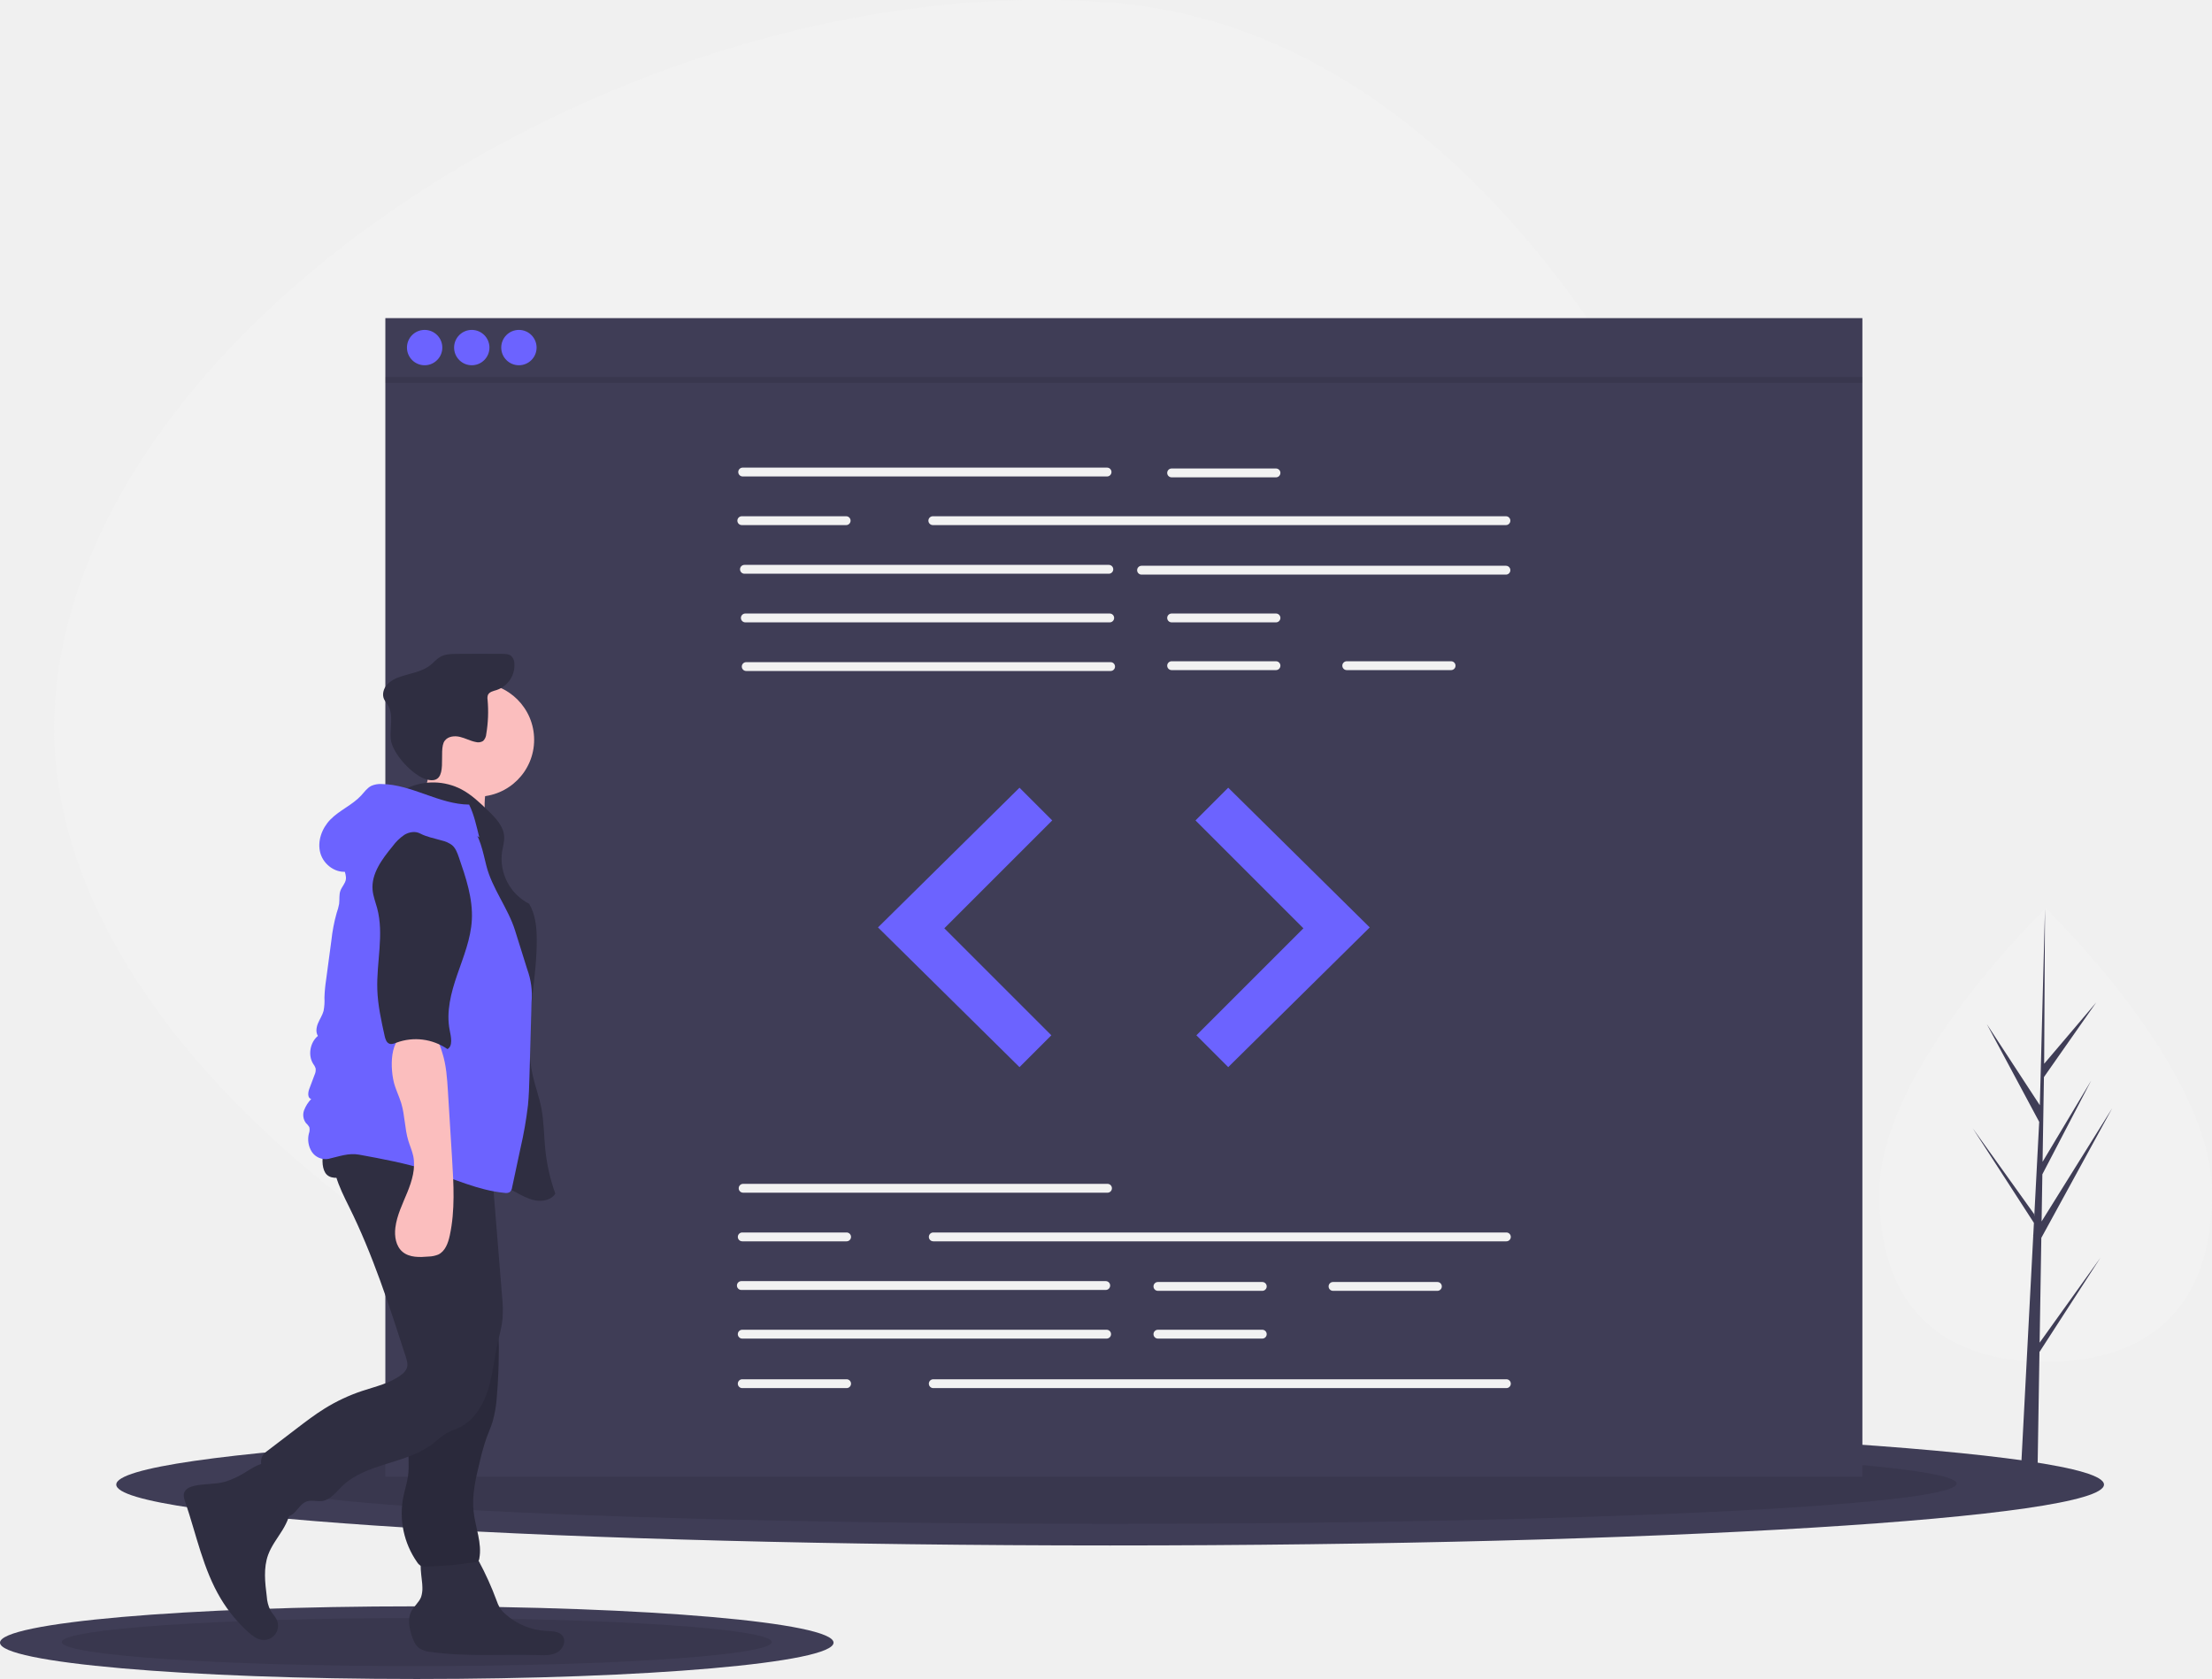
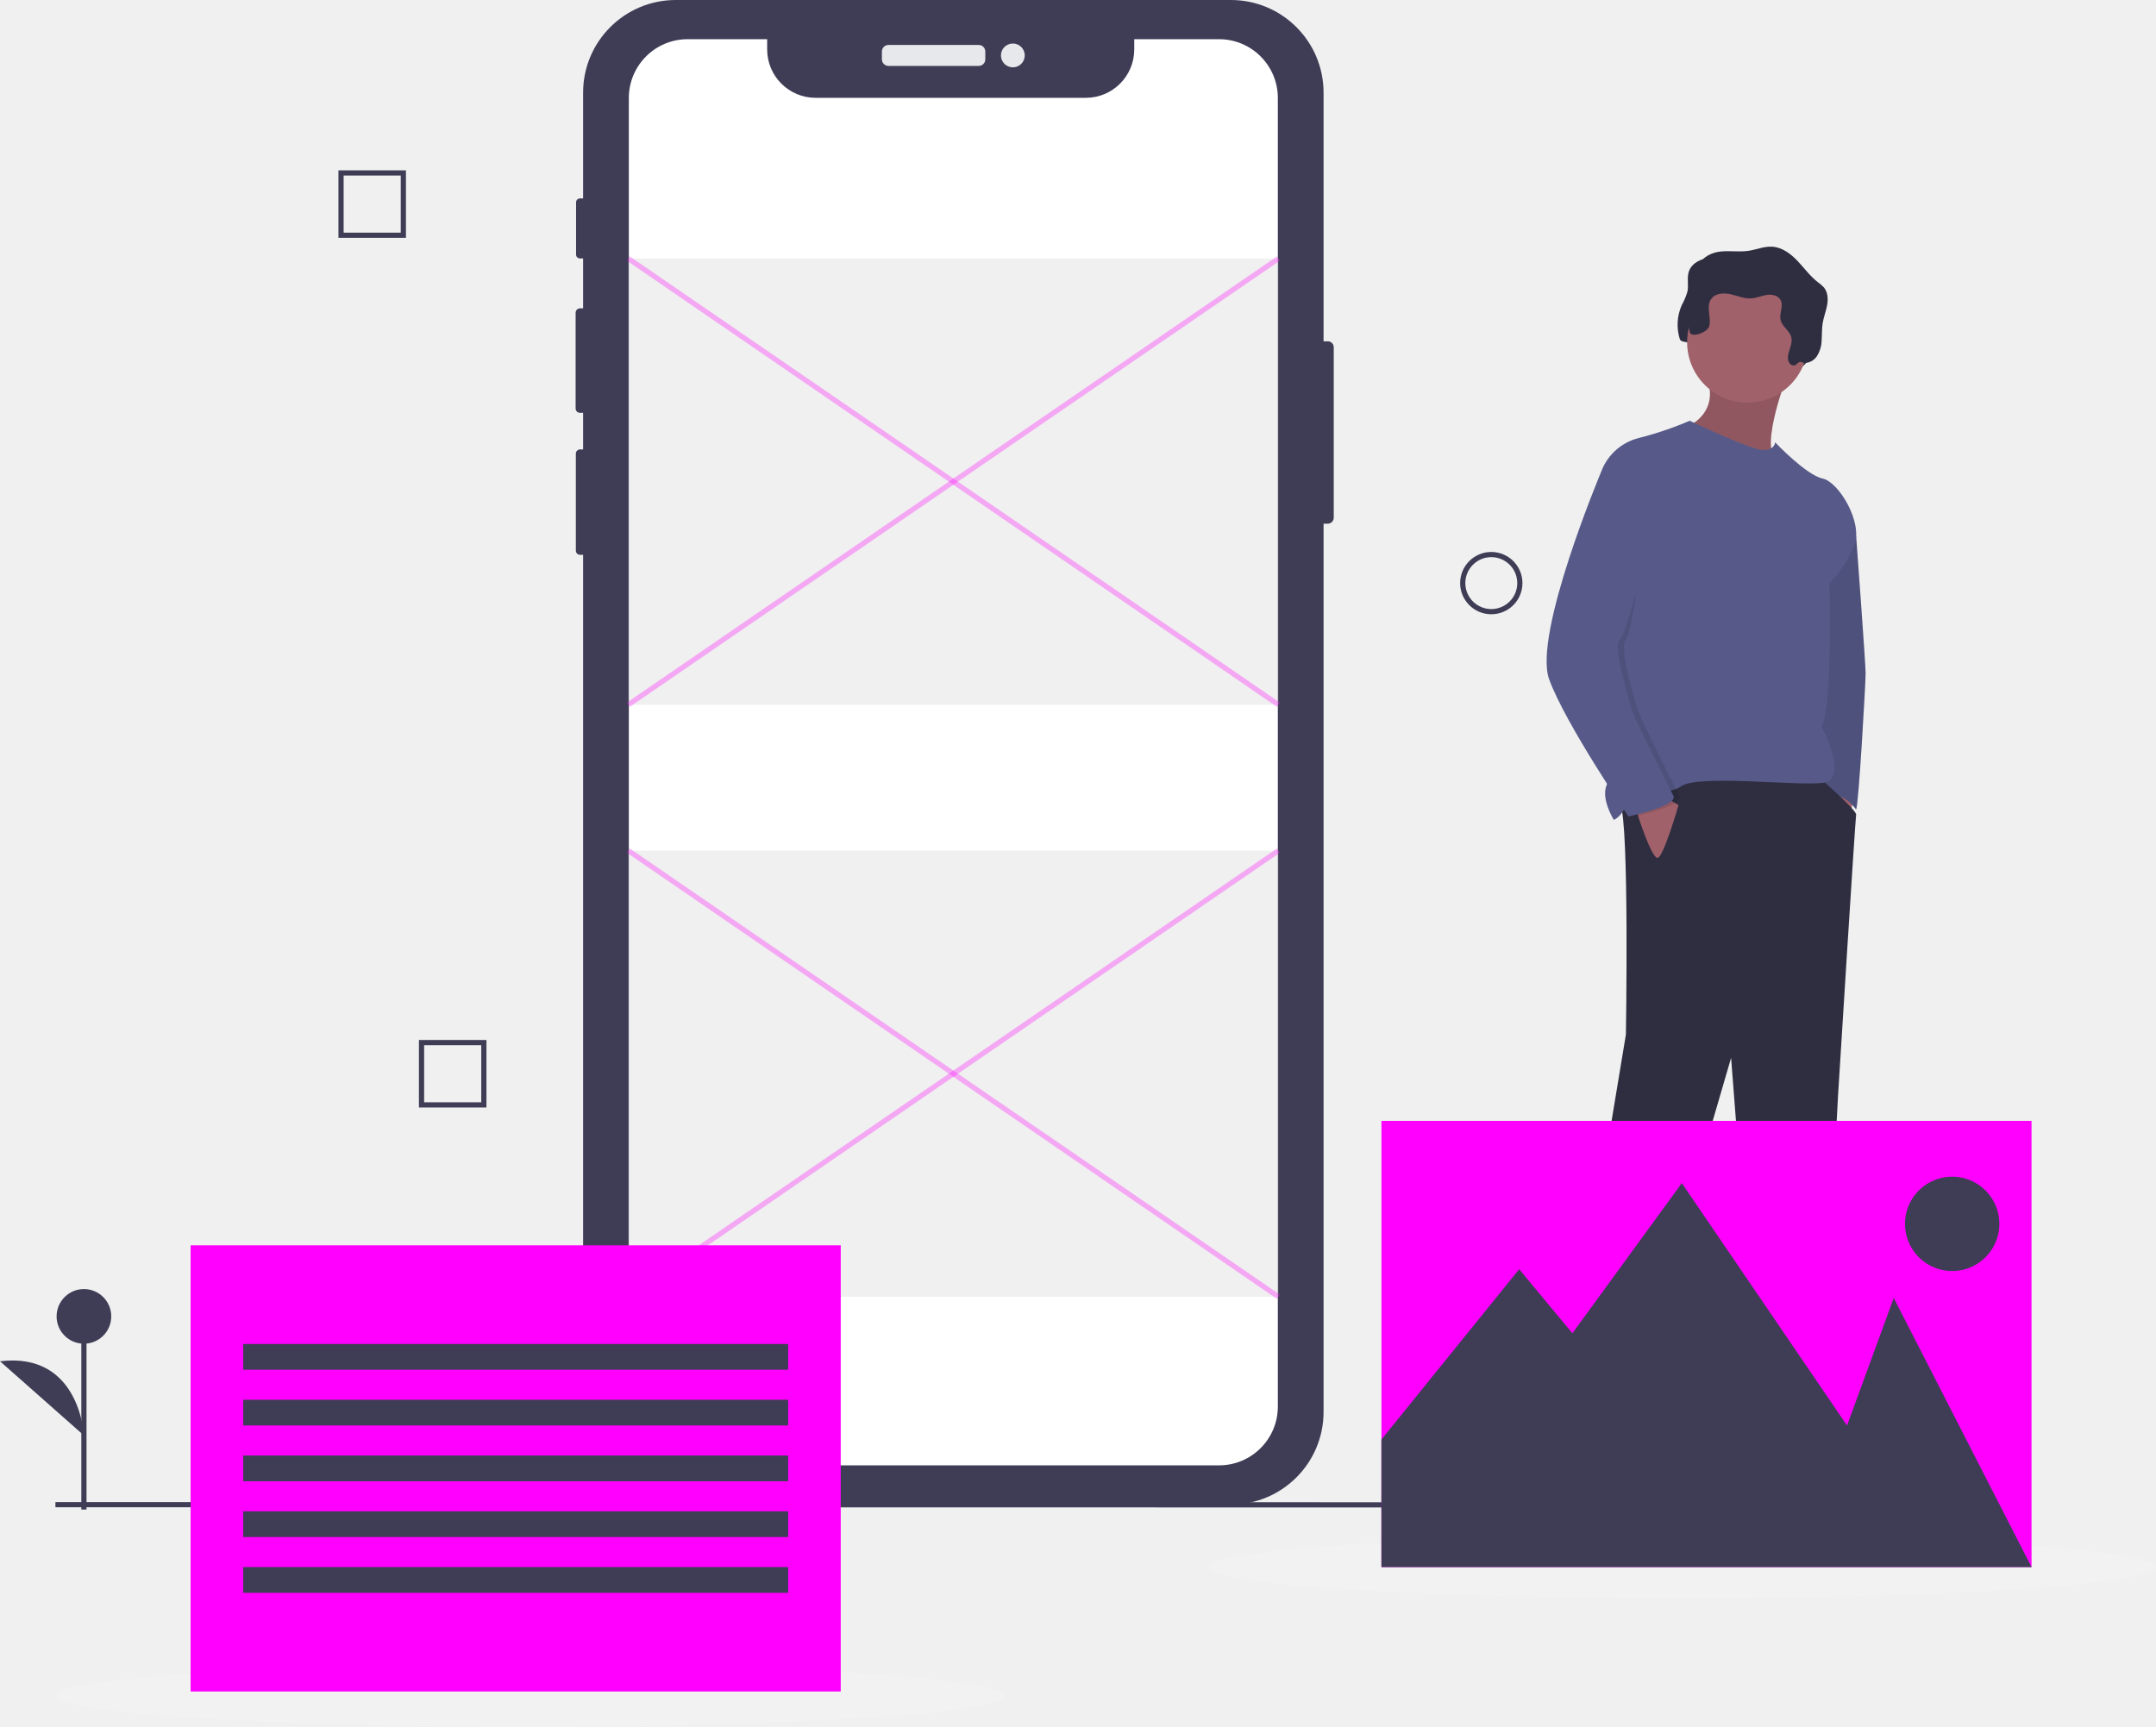
- <svg xmlns="http://www.w3.org/2000/svg" id="a594ac37-6d44-4297-8862-1cbd9c01c0b7" data-name="Layer 1" width="1126.194" height="855" viewBox="0 0 1126.194 855">
-   <path d="M581.768,778.438C339.369,759.991,50.297,572.172,65.014,378.781S359.7,5.358,602.099,23.805,984.031,403.667,969.314,597.058,824.166,796.885,581.768,778.438Z" transform="translate(-36.90323 -22.5)" fill="#f2f2f2" />
-   <ellipse cx="565.194" cy="756" rx="506" ry="31" fill="#3f3d56" />
-   <ellipse cx="565.194" cy="755.5" rx="431" ry="20.5" opacity="0.1" />
-   <ellipse cx="212.194" cy="836.5" rx="212.194" ry="18.5" fill="#3f3d56" />
-   <ellipse cx="212.194" cy="836.202" rx="180.742" ry="12.234" opacity="0.1" />
-   <rect x="196.194" y="162" width="752" height="590" fill="#3f3d56" />
-   <path d="M600.541,265.129H415.024a2.251,2.251,0,1,1,0-4.503H600.541a2.251,2.251,0,0,1,0,4.503Z" transform="translate(-36.90323 -22.5)" fill="#f2f2f2" />
-   <path d="M803.62,289.895H511.835a2.251,2.251,0,0,1,0-4.503H803.62a2.251,2.251,0,1,1,0,4.503Z" transform="translate(-36.90323 -22.5)" fill="#f2f2f2" />
-   <path d="M601.442,314.661H415.924a2.251,2.251,0,1,1,0-4.503H601.442a2.251,2.251,0,1,1,0,4.503Z" transform="translate(-36.90323 -22.5)" fill="#f2f2f2" />
-   <path d="M803.62,315.111H618.102a2.251,2.251,0,0,1,0-4.503H803.62a2.251,2.251,0,1,1,0,4.503Z" transform="translate(-36.90323 -22.5)" fill="#f2f2f2" />
-   <path d="M601.892,339.426H416.374a2.251,2.251,0,0,1,0-4.503H601.892a2.251,2.251,0,1,1,0,4.503Z" transform="translate(-36.90323 -22.5)" fill="#f2f2f2" />
-   <path d="M602.342,364.192H416.825a2.251,2.251,0,0,1,0-4.503H602.342a2.251,2.251,0,1,1,0,4.503Z" transform="translate(-36.90323 -22.5)" fill="#f2f2f2" />
-   <path d="M686.546,265.579H633.412a2.251,2.251,0,0,1,0-4.503h53.134a2.251,2.251,0,1,1,0,4.503Z" transform="translate(-36.90323 -22.5)" fill="#f2f2f2" />
-   <path d="M686.546,339.426H633.412a2.251,2.251,0,0,1,0-4.503h53.134a2.251,2.251,0,1,1,0,4.503Z" transform="translate(-36.90323 -22.5)" fill="#f2f2f2" />
-   <path d="M686.546,363.742H633.412a2.251,2.251,0,1,1,0-4.503h53.134a2.251,2.251,0,1,1,0,4.503Z" transform="translate(-36.90323 -22.5)" fill="#f2f2f2" />
-   <path d="M775.702,363.742H722.569a2.251,2.251,0,0,1,0-4.503h53.134a2.251,2.251,0,1,1,0,4.503Z" transform="translate(-36.90323 -22.5)" fill="#f2f2f2" />
-   <path d="M467.707,289.895H414.573a2.251,2.251,0,0,1,0-4.503h53.134a2.251,2.251,0,0,1,0,4.503Z" transform="translate(-36.90323 -22.5)" fill="#f2f2f2" />
-   <path d="M600.766,629.861H415.249a2.251,2.251,0,0,1,0-4.503H600.766a2.251,2.251,0,0,1,0,4.503Z" transform="translate(-36.90323 -22.5)" fill="#f2f2f2" />
-   <path d="M599.866,679.392H414.348a2.251,2.251,0,1,1,0-4.503H599.866a2.251,2.251,0,0,1,0,4.503Z" transform="translate(-36.90323 -22.5)" fill="#f2f2f2" />
-   <path d="M600.316,704.158H414.798a2.251,2.251,0,1,1,0-4.503H600.316a2.251,2.251,0,1,1,0,4.503Z" transform="translate(-36.90323 -22.5)" fill="#f2f2f2" />
-   <path d="M679.566,679.842H626.433a2.251,2.251,0,0,1,0-4.503h53.134a2.251,2.251,0,0,1,0,4.503Z" transform="translate(-36.90323 -22.5)" fill="#f2f2f2" />
-   <path d="M679.566,704.158H626.433a2.251,2.251,0,0,1,0-4.503h53.134a2.251,2.251,0,1,1,0,4.503Z" transform="translate(-36.90323 -22.5)" fill="#f2f2f2" />
-   <path d="M768.723,679.842H715.589a2.251,2.251,0,1,1,0-4.503h53.134a2.251,2.251,0,0,1,0,4.503Z" transform="translate(-36.90323 -22.5)" fill="#f2f2f2" />
-   <path d="M803.845,654.626H512.06a2.251,2.251,0,0,1,0-4.503H803.845a2.251,2.251,0,0,1,0,4.503Z" transform="translate(-36.90323 -22.5)" fill="#f2f2f2" />
-   <path d="M467.932,654.626H414.798a2.251,2.251,0,0,1,0-4.503H467.932a2.251,2.251,0,0,1,0,4.503Z" transform="translate(-36.90323 -22.5)" fill="#f2f2f2" />
-   <path d="M803.845,729.374H512.06a2.251,2.251,0,1,1,0-4.503H803.845a2.251,2.251,0,0,1,0,4.503Z" transform="translate(-36.90323 -22.5)" fill="#f2f2f2" />
-   <path d="M467.932,729.374H414.798a2.251,2.251,0,1,1,0-4.503H467.932a2.251,2.251,0,1,1,0,4.503Z" transform="translate(-36.90323 -22.5)" fill="#f2f2f2" />
-   <polygon points="519.06 401.13 447.014 472.275 519.06 543.42 535.27 527.21 480.786 472.725 535.72 417.79 519.06 401.13" fill="#6c63ff" />
-   <polygon points="625.327 401.13 697.373 472.275 625.327 543.42 609.117 527.21 663.602 472.725 608.667 417.79 625.327 401.13" fill="#6c63ff" />
-   <circle cx="216.194" cy="177" r="9" fill="#6c63ff" />
-   <circle cx="240.194" cy="177" r="9" fill="#6c63ff" />
-   <circle cx="264.194" cy="177" r="9" fill="#6c63ff" />
-   <rect x="196.194" y="192" width="752" height="3" opacity="0.1" />
-   <path d="M1163.097,629.954c0,63.771-37.911,86.038-84.676,86.038s-84.676-22.266-84.676-86.038,84.676-144.898,84.676-144.898S1163.097,566.182,1163.097,629.954Z" transform="translate(-36.90323 -22.5)" fill="#f2f2f2" />
-   <polygon points="1038.433 683.736 1039.3 630.365 1075.391 564.338 1039.436 621.993 1039.826 597.995 1064.699 550.226 1039.929 591.645 1039.929 591.645 1040.63 548.484 1067.265 510.453 1040.74 541.697 1041.178 462.556 1038.425 567.325 1038.651 563.003 1011.571 521.552 1038.217 571.3 1035.694 619.503 1035.619 618.223 1004.4 574.602 1035.524 622.743 1035.209 628.771 1035.152 628.862 1035.178 629.357 1028.776 751.653 1037.329 751.653 1038.355 688.485 1069.404 640.461 1038.433 683.736" fill="#3f3d56" />
-   <path d="M159.525,773.591a43.126,43.126,0,0,1-8.178,3.503c-5.079,1.387-10.507.878-15.637,2.063-2.1.485-4.386,1.499-5.054,3.549-.49,1.503.043,3.127.553,4.623,5.669,16.62,9.085,34.266,18.125,49.321a74.641,74.641,0,0,0,13.993,16.988c2.055,1.852,4.384,3.664,7.135,3.955a7.248,7.248,0,0,0,7.371-10.182c-.811-1.801-2.317-3.196-3.289-4.916a18.757,18.757,0,0,1-1.819-6.991c-.893-7.108-1.754-14.538.709-21.265,1.652-4.512,4.682-8.359,7.206-12.447s4.622-8.772,4.06-13.544c-.383-3.257-1.972-6.237-3.65-9.054-1.681-2.823-5.005-10.408-8.383-11.35C169.16,766.864,162.583,772.024,159.525,773.591Z" transform="translate(-36.90323 -22.5)" fill="#2f2e41" />
-   <path d="M251.96,831a14.019,14.019,0,0,1-.663,4.745c-1.058,2.793-3.681,4.706-5.036,7.367-1.885,3.701-1.031,8.174.218,12.135.783,2.483,1.81,5.067,3.912,6.603a12.893,12.893,0,0,0,5.954,1.907c18.036,2.496,36.358,1.064,54.559,1.587,3.317.095,6.829.211,9.725-1.41s4.686-5.697,2.717-8.368c-1.769-2.399-5.265-2.376-8.242-2.518a33.912,33.912,0,0,1-20.913-8.615,15.112,15.112,0,0,1-2.933-3.377,20.753,20.753,0,0,1-1.534-3.518,156.799,156.799,0,0,0-9.084-20.119c-.979-1.815-2.087-3.705-3.906-4.676a10.323,10.323,0,0,0-4.239-.926c-4.536-.294-16.283-1.838-19.791,1.69C249.461,816.768,252.032,826.86,251.96,831Z" transform="translate(-36.90323 -22.5)" fill="#2f2e41" />
-   <circle cx="242.971" cy="376.72" r="28.975" fill="#fbbebe" />
-   <path d="M253.709,423.146c-1.723,4.614-4.647,8.947-8.9,11.43l40.075,8.175a42.453,42.453,0,0,1-.562-17.869,10.3,10.3,0,0,0,.24-4.409c-.754-2.907-4.026-4.307-6.955-4.974-7.314-1.667-13.782-2.561-20.579-5.792C254.95,413.263,255.241,419.045,253.709,423.146Z" transform="translate(-36.90323 -22.5)" fill="#fbbebe" />
-   <path d="M244.474,423.727a31.338,31.338,0,0,1,27.313.714c5.138,2.707,9.392,6.794,13.572,10.826,3.853,3.717,7.962,7.972,8.236,13.319.132,2.59-.676,5.123-1.084,7.684a25.766,25.766,0,0,0,13.78,26.469c3.184,5.303,3.841,11.729,3.889,17.914.185,23.436-7.209,47.161-1.93,69.995,1.239,5.361,3.162,10.554,4.232,15.951,1.387,6.991,1.318,14.18,2.044,21.27a95.266,95.266,0,0,0,5.113,22.495c-1.744,2.774-5.374,3.837-8.642,3.613s-6.325-1.643-9.242-3.136c-14.123-7.227-27.059-16.757-41.687-22.9-9.678-4.064-19.987-6.595-29.376-11.288s-18.12-12.142-20.99-22.238c-1.241-4.365-1.318-8.965-1.385-13.503-.285-19.114-.55-38.436,3.61-57.094,3.669-16.454,10.741-32.194,12.284-48.981.502-5.464.513-11.314,3.566-15.873C232.091,432.52,241.409,430.851,244.474,423.727Z" transform="translate(-36.90323 -22.5)" fill="#2f2e41" />
-   <path d="M263.395,399.629c1.707-2.227,5-2.531,7.728-1.872s5.243,2.064,7.997,2.599a4.675,4.675,0,0,0,3.743-.526,5.444,5.444,0,0,0,1.615-3.57,68.163,68.163,0,0,0,.671-17.38,5.147,5.147,0,0,1,.159-2.437c.682-1.643,2.763-2.035,4.462-2.562a13.316,13.316,0,0,0,9.013-13.633,5.421,5.421,0,0,0-1.657-3.741c-1.175-.958-2.82-1.016-4.336-1.029q-11.683-.094-23.367.006c-2.883.025-5.91.096-8.409,1.533-1.848,1.063-3.222,2.773-4.88,4.112-4.326,3.491-10.178,4.201-15.441,5.991a15.308,15.308,0,0,0-6.768,4.036c-1.75,2-2.592,4.973-1.493,7.393a26.252,26.252,0,0,0,1.887,2.904c3.105,4.964,1.038,11.403,1.501,17.24.579,7.288,11.365,19.112,18.679,20.836C266.308,422.311,259.486,404.414,263.395,399.629Z" transform="translate(-36.90323 -22.5)" fill="#2f2e41" />
-   <path d="M247.037,719.183c.745,5.322,1.701,10.662,1.445,16.029-.357,7.494-3.059,14.714-3.559,22.199-.373,5.591.49,11.242-.287,16.791-.497,3.553-1.656,6.978-2.373,10.494a43.395,43.395,0,0,0,6.973,33.265,5.448,5.448,0,0,0,2.023,1.961,5.714,5.714,0,0,0,2.508.332,179.947,179.947,0,0,0,25.17-2.287,2.414,2.414,0,0,0,1.616-.713,2.266,2.266,0,0,0,.351-.954c1.544-7.936-1.977-15.893-2.872-23.928-.956-8.58,1.103-17.177,3.146-25.565a113.548,113.548,0,0,1,3.467-12.228c.988-2.697,2.181-5.321,3.037-8.063a61.46,61.46,0,0,0,2.202-13.203q.892-10.575.945-21.199a88.958,88.958,0,0,0-1.665-20.01c-1.878-8.338-5.724-16.081-9.536-23.73a15.029,15.029,0,0,0-5.618,2.67,125.38,125.38,0,0,1-15.35,8.481c-3.567,1.657-10.522,2.833-12.786,6.286-2.232,3.405-.792,10.351-.621,14.106Q245.694,709.584,247.037,719.183Z" transform="translate(-36.90323 -22.5)" fill="#2f2e41" />
-   <path d="M247.037,719.183c.745,5.322,1.701,10.662,1.445,16.029-.357,7.494-3.059,14.714-3.559,22.199-.373,5.591.49,11.242-.287,16.791-.497,3.553-1.656,6.978-2.373,10.494a43.395,43.395,0,0,0,6.973,33.265,5.448,5.448,0,0,0,2.023,1.961,5.714,5.714,0,0,0,2.508.332,179.947,179.947,0,0,0,25.17-2.287,2.414,2.414,0,0,0,1.616-.713,2.266,2.266,0,0,0,.351-.954c1.544-7.936-1.977-15.893-2.872-23.928-.956-8.58,1.103-17.177,3.146-25.565a113.548,113.548,0,0,1,3.467-12.228c.988-2.697,2.181-5.321,3.037-8.063a61.46,61.46,0,0,0,2.202-13.203q.892-10.575.945-21.199a88.958,88.958,0,0,0-1.665-20.01c-1.878-8.338-5.724-16.081-9.536-23.73a15.029,15.029,0,0,0-5.618,2.67,125.38,125.38,0,0,1-15.35,8.481c-3.567,1.657-10.522,2.833-12.786,6.286-2.232,3.405-.792,10.351-.621,14.106Q245.694,709.584,247.037,719.183Z" transform="translate(-36.90323 -22.5)" opacity="0.1" />
-   <path d="M207.864,605.518c-3.848,10.359,1.808,21.554,6.722,31.452,12.106,24.386,20.513,50.407,28.874,76.317.626,1.941,1.252,4.058.554,5.974a7.825,7.825,0,0,1-2.822,3.347c-5.765,4.379-13.107,5.939-19.975,8.23a90.184,90.184,0,0,0-18.943,8.88c-4.977,3.084-9.639,6.644-14.292,10.197l-14.812,11.312a9.903,9.903,0,0,0-2.476,2.397c-1.429,2.241-.843,5.167-.132,7.728a131.432,131.432,0,0,0,7.252,19.792,6.911,6.911,0,0,0,2.63,3.447c2.312,1.242,5.14-.405,6.905-2.347s3.292-4.359,5.781-5.193c2.486-.833,5.222.176,7.818-.189,4.199-.589,6.986-4.457,10.013-7.426,12.365-12.131,33.01-11.251,46.612-21.977a59.228,59.228,0,0,1,6.231-4.868c2.3-1.359,4.907-2.105,7.293-3.307,7.257-3.654,11.819-11.209,14.262-18.957s3.141-15.928,4.897-23.861c.908-4.101,2.103-8.158,2.507-12.338a66.094,66.094,0,0,0-.253-11.666L287.604,621.748c-.4-4.943-.8-9.892-1.576-14.791-14.577.521-29.143,1.108-43.728,1.28C230.695,608.374,218.876,609.186,207.864,605.518Z" transform="translate(-36.90323 -22.5)" fill="#2f2e41" />
-   <path d="M202.506,619.721c1.977,3.18,6.79,3.114,10.104,1.371s5.889-4.673,9.211-6.401c4.464-2.323,9.746-2.235,14.776-2.093,7.964.225,16.025.464,23.687,2.647,7.925,2.257,15.64,6.603,23.834,5.736,1.426-.151,2.985-.56,3.761-1.766a5.544,5.544,0,0,0,.62-2.836l.268-7.159a6.464,6.464,0,0,0-.57-3.625,6.082,6.082,0,0,0-2.716-2.079c-11.663-5.646-24.965-6.697-37.915-7.141q-9.875-.338-19.757-.278c-5.591.034-12.303-.775-17.739.719C202.774,598.82,198.805,613.769,202.506,619.721Z" transform="translate(-36.90323 -22.5)" fill="#2f2e41" />
-   <path d="M275.742,432.226c-15.282-.135-29.131-10.223-44.412-10.468a11.514,11.514,0,0,0-5.393.93c-2.129,1.073-3.529,3.147-5.147,4.898-4.518,4.893-11.061,7.505-15.703,12.281-4.352,4.478-6.773,11.15-5.055,17.153s8.204,10.608,14.279,9.165A36.801,36.801,0,0,1,228.65,446.706a72.887,72.887,0,0,1,11.205-5.882c6.868-3.112,14.548-6.283,21.718-3.95a30.638,30.638,0,0,1,7.409,4.04l11.954,8.03C279.543,443.45,278.29,437.288,275.742,432.226Z" transform="translate(-36.90323 -22.5)" fill="#6c63ff" />
-   <path d="M212.552,460.874c-2.029,2.532.894,6.2.447,9.413-.297,2.135-2.054,3.765-2.786,5.793-.758,2.1-.356,4.427-.643,6.641a28.489,28.489,0,0,1-1.275,4.73,84.975,84.975,0,0,0-2.686,14.026l-2.675,19.976a75.681,75.681,0,0,0-.846,9.078,27.107,27.107,0,0,1-.452,6.787c-.592,2.183-1.904,4.093-2.786,6.175s-1.291,4.602-.099,6.524c-3.991,3.325-5.178,9.854-2.387,14.235a7.899,7.899,0,0,1,1.23,2.265,5.82,5.82,0,0,1-.542,3.34l-2.705,7.207c-.692,1.845-.911,4.653,1.014,5.074a17.006,17.006,0,0,0-3.651,5.767,6.866,6.866,0,0,0,.972,6.506,8.289,8.289,0,0,1,1.694,2.056,5.473,5.473,0,0,1-.196,3.243,11.906,11.906,0,0,0,1.473,9.333,8.371,8.371,0,0,0,8.418,3.609c5.41-1.22,10.272-3.147,15.728-2.146,11.746,2.155,23.53,4.32,34.906,7.952,12.984,4.145,25.556,10.224,39.126,11.5a3.798,3.798,0,0,0,2.617-.407,3.931,3.931,0,0,0,1.21-2.488q2.097-9.832,4.194-19.665a202.363,202.363,0,0,0,3.855-22.028c.477-4.781.614-9.589.749-14.392l1.081-38.231a38.197,38.197,0,0,0-2.2-16.62l-6.217-19.848c-3.548-11.327-11.688-21.371-14.586-32.882-1.834-7.285-3.189-15.103-8.108-20.781-7.012-8.095-19.145-9.354-29.764-7.962-4.797.629-9.636,1.714-13.785,4.202-4.798,2.877-8.333,7.409-11.753,11.836C218.305,454.343,215.436,457.276,212.552,460.874Z" transform="translate(-36.90323 -22.5)" fill="#6c63ff" />
-   <path d="M237.347,573.323c.875,3.773,2.712,7.251,3.837,10.957,1.884,6.209,1.724,12.896,3.605,19.106.789,2.606,1.933,5.109,2.5,7.773,1.321,6.211-.608,12.636-3.003,18.516s-5.313,11.678-6.091,17.98c-.548,4.438.239,9.45,3.66,12.331,3.552,2.99,8.713,2.788,13.339,2.39a14.016,14.016,0,0,0,4.841-1.008c3.538-1.674,5.028-5.86,5.855-9.685,2.771-12.819,1.98-26.106,1.174-39.197l-2.106-34.234c-.405-6.591-.84-13.318-2.871-19.646-.739-2.302-2.026-6.954-4.129-8.424-2.083-1.456-8.03-1.521-10.609-1.642C235.251,547.97,235.387,564.856,237.347,573.323Z" transform="translate(-36.90323 -22.5)" fill="#fbbebe" />
-   <path d="M250.751,446.923c-2.471-1.294-5.584-.736-7.972.704a24.568,24.568,0,0,0-5.972,5.798c-5.339,6.517-10.991,13.995-10.199,22.382.297,3.145,1.501,6.121,2.317,9.172,3.579,13.38-.379,27.53.075,41.373.262,7.999,2.003,15.866,3.736,23.679.354,1.595.92,3.44,2.463,3.977,1.159.403,2.41-.115,3.557-.551A28.371,28.371,0,0,1,264.721,556.731c2.865-1.529,1.791-6.363,1.149-9.546-1.908-9.458.682-19.214,3.828-28.335s6.911-18.23,7.432-27.865c.591-10.916-3.029-21.571-6.6-31.903-.779-2.255-1.631-4.62-3.439-6.178a13.665,13.665,0,0,0-5.203-2.377C258.096,449.406,254.255,448.758,250.751,446.923Z" transform="translate(-36.90323 -22.5)" fill="#2f2e41" />
+ <svg xmlns="http://www.w3.org/2000/svg" id="aff71ab5-257b-4a41-8490-967d8a55fbdf" data-name="Layer 1" width="830.345" height="665.262" viewBox="0 0 830.345 665.262">
+   <polygon points="222.243 506.623 284.413 408.854 145.18 320.317 73.276 433.392 188.44 506.623 222.243 506.623" fill="#f0f0f0" />
+   <path d="M872.195,260.386a1.902,1.902,0,0,1-2.229-.921c-1.792-2.823,1.507-6.464.793-9.73-.572-2.617-3.546-4.17-4.154-6.779-.591-2.535,1.23-5.393-.001-7.686-.964-1.797-3.372-2.27-5.387-1.955s-3.927,1.201-5.963,1.325c-2.712.165-5.298-1.029-7.95-1.62s-5.887-.36-7.448,1.865c-2.003,2.857.029,6.835-.669,10.254-.554,2.715-2.827,4.963-2.875,7.733-.017.985,2.571.191,2.434,1.167s1.086.117.108.001a1.937,1.937,0,0,1-1.472-1.751c-.116-.812-1.643-1.083-1.625-1.903.041-1.922-3.434-.626-4.007-2.462a18.615,18.615,0,0,1,.761-12.986,26.009,26.009,0,0,0,2.217-5.281c.511-2.549-.293-5.285.549-7.745,1.135-3.314,4.89-5.004,8.377-5.347s7.03.271,10.496-.235c3.106-.453,6.112-1.799,9.244-1.604,3.759.234,7.029,2.656,9.635,5.375s4.815,5.846,7.774,8.176a15.248,15.248,0,0,1,2.493,2.146c1.507,1.837,1.66,4.453,1.241,6.791s-1.331,4.569-1.717,6.913c-.362,2.203-.25,4.454-.406,6.681a11.744,11.744,0,0,1-1.96,6.307,5.952,5.952,0,0,1-4.632,2.42c-.627.014-1.157-.549-1.79-.402C873.241,259.313,872.897,260.064,872.195,260.386Z" transform="translate(-184.8276 -117.3691)" fill="#2f2e41" />
+   <polygon points="714.193 304.873 711.868 319.154 707.219 312.844 709.875 303.213 714.193 304.873" fill="#a0616a" />
+   <path d="M896.031,314.311l3.661,9.646s3.646,49.135,3.646,52.788-2.657,50.479-3.653,52.471c0,0-4.317-6.31-9.963-5.314s-3.321-16.605-3.321-16.605l-5.314-43.505.996-21.918Z" transform="translate(-184.8276 -117.3691)" fill="#575a89" />
+   <path d="M896.031,314.311l3.661,9.646s3.646,49.135,3.646,52.788-2.657,50.479-3.653,52.471c0,0-4.317-6.31-9.963-5.314s-3.321-16.605-3.321-16.605l-5.314-43.505.996-21.918Z" transform="translate(-184.8276 -117.3691)" opacity="0.1" />
+   <path d="M873.449,261.176s-10.959,27.896-4.649,33.21-35.202-8.967-35.202-8.967l.996-3.653s13.616-5.314,6.974-20.59S873.449,261.176,873.449,261.176Z" transform="translate(-184.8276 -117.3691)" fill="#a0616a" />
+   <path d="M873.449,261.176s-10.959,27.896-4.649,33.21-35.202-8.967-35.202-8.967l.996-3.653s13.616-5.314,6.974-20.59S873.449,261.176,873.449,261.176Z" transform="translate(-184.8276 -117.3691)" opacity="0.1" />
+   <path d="M890.718,633.788s4.649-1.328,7.306,1.993,12.62,11.623,12.62,11.623,19.262-1.993,21.918,7.638-30.221,9.631-38.191,7.306-9.631,0-9.631,0-24.575,1.993-24.575-1.993,2.325-17.601,2.325-17.601Z" transform="translate(-184.8276 -117.3691)" fill="#575a89" />
+   <path d="M812.675,656.038l4.317,13.284s12.952,17.933,5.646,21.586-33.21,7.306-33.21-2.325V670.318s2.657-12.952,5.314-14.28S812.675,656.038,812.675,656.038Z" transform="translate(-184.8276 -117.3691)" fill="#575a89" />
+   <path d="M886.015,417.383s14.002,12.165,13.67,13.826-6.974,108.263-6.974,108.263l-3.653,69.076s4.649,16.273,2.325,19.926,3.321,4.649,3.321,4.649-23.911,21.586-33.874,12.288l-9.299-120.551-25.571,87.673s-4.317,46.493-9.299,46.493-25.239.996-24.907-1.66-.996-22.915,1.328-34.87,17.933-106.603,17.933-106.603,1.342-81.139-2.152-88.724,1.82-15.554,1.82-15.554l23.247-8.967,27.896,3.321Z" transform="translate(-184.8276 -117.3691)" fill="#2f2e41" />
+   <circle cx="673.013" cy="131.851" r="23.247" fill="#a0616a" />
+   <path d="M801.384,299.367a20.853,20.853,0,0,1,14.612-13.284A128.809,128.809,0,0,0,835.59,279.441s23.579,11.291,28.228,11.291,4.649-2.989,4.649-2.989,11.955,12.62,18.265,13.948,15.608,16.937,12.288,25.571a48.188,48.188,0,0,1-9.631,14.944s1.328,46.493-2.989,55.128c0,0,10.627,20.258.664,21.586S838.911,415.601,832.269,420.25s-18.929-.996-20.59,5.314-5.314,7.638-5.314,7.638-5.646-8.967-2.325-14.28S801.384,299.367,801.384,299.367Z" transform="translate(-184.8276 -117.3691)" fill="#575a89" />
+   <path d="M825.959,424.235l5.314,3.321s-5.646,19.594-7.97,20.258-7.797-16.754-7.797-16.754Z" transform="translate(-184.8276 -117.3691)" fill="#a0616a" />
+   <path d="M876.18,258.061a1.902,1.902,0,0,1-2.229-.921c-1.792-2.823,1.507-6.464.793-9.73-.572-2.617-3.546-4.17-4.154-6.779-.591-2.535,1.23-5.393-.001-7.686-.964-1.797-3.372-2.27-5.387-1.955s-3.927,1.201-5.963,1.325c-2.712.165-5.298-1.029-7.95-1.62s-5.887-.36-7.448,1.865c-2.003,2.857.029,6.835-.669,10.254-.554,2.715-6.865,4.62-7.438,2.785a18.615,18.615,0,0,1,.761-12.986,26.009,26.009,0,0,0,2.217-5.281c.511-2.549-.293-5.285.549-7.745,1.135-3.314,4.89-5.004,8.377-5.347s7.03.271,10.496-.235c3.106-.453,6.112-1.799,9.244-1.604,3.759.234,7.029,2.656,9.635,5.375s4.815,5.846,7.774,8.176a15.248,15.248,0,0,1,2.493,2.146c1.507,1.837,1.66,4.453,1.241,6.791s-1.331,4.569-1.717,6.913c-.362,2.203-.25,4.454-.406,6.681a11.744,11.744,0,0,1-1.96,6.307,5.952,5.952,0,0,1-4.632,2.42c-.627.014-1.157-.549-1.79-.402C877.226,256.988,876.882,257.74,876.18,258.061Z" transform="translate(-184.8276 -117.3691)" fill="#2f2e41" />
+   <path d="M814.502,305.179l-10.793-5.812s-26.236,62.434-19.926,79.703,30.553,52.803,30.553,52.803,19.262-3.985,17.269-7.97-14.944-29.557-15.941-32.877-7.638-24.907-4.649-27.232,8.801-56.29,8.801-56.29Z" transform="translate(-184.8276 -117.3691)" opacity="0.1" />
+   <path d="M814.668,295.714l-13.284,3.653s-26.236,62.434-19.926,79.703,30.553,52.803,30.553,52.803,19.262-3.985,17.269-7.97-14.944-29.557-15.941-32.877-7.638-24.907-4.649-27.232,17.269-59.777,17.269-59.777Z" transform="translate(-184.8276 -117.3691)" fill="#575a89" />
+   <rect x="700.405" y="245.809" width="52" height="52" transform="translate(106.5933 -487.6919) rotate(35.37103)" fill="#f0f0f0" />
+   <ellipse cx="203.974" cy="653.247" rx="182.623" ry="12.015" fill="#f2f2f2" />
+   <ellipse cx="647.722" cy="603.666" rx="182.623" ry="12.015" fill="#f2f2f2" />
+   <line x1="21.345" y1="579.623" x2="645.243" y2="579.702" fill="none" stroke="#3f3d56" stroke-miterlimit="10" stroke-width="2" />
+   <circle cx="574.345" cy="224.623" r="11" fill="none" stroke="#3f3d56" stroke-miterlimit="10" stroke-width="2" />
+   <rect x="131.345" y="66.623" width="24" height="24" fill="none" stroke="#3f3d56" stroke-miterlimit="10" stroke-width="2" />
+   <rect x="162.345" y="401.623" width="24" height="24" fill="none" stroke="#3f3d56" stroke-miterlimit="10" stroke-width="2" />
+   <line x1="32.32" y1="581.507" x2="32.32" y2="507.095" fill="#3f3d56" stroke="#3f3d56" stroke-miterlimit="10" stroke-width="2" />
+   <circle cx="32.32" cy="507.095" r="10.523" fill="#3f3d56" />
+   <path d="M217.148,670.326s-1.503-32.332-32.32-28.574" transform="translate(-184.8276 -117.3691)" fill="#3f3d56" />
+   <rect x="505.149" y="131.474" width="8.521" height="70.256" rx="2.292" fill="#3f3d56" />
+   <rect x="221.863" y="76.434" width="4.782" height="23.129" rx="1.503" fill="#3f3d56" />
+   <rect x="221.69" y="118.779" width="5.391" height="40.258" rx="1.695" fill="#3f3d56" />
+   <rect x="221.777" y="173.124" width="5.13" height="40.606" rx="1.613" fill="#3f3d56" />
+   <rect x="224.572" width="285.176" height="579.578" rx="35.694" fill="#3f3d56" />
+   <rect x="339.651" y="17.308" width="39.823" height="8.086" rx="2.542" fill="#e6e8ec" />
+   <circle cx="390.082" cy="21.351" r="4.587" fill="#e6e8ec" />
+   <path d="M676.965,155.117v504.088A22.646,22.646,0,0,1,654.315,681.847H449.662a22.646,22.646,0,0,1-22.65-22.642V155.117a22.648,22.648,0,0,1,22.65-22.65H480.286v3.933a18.656,18.656,0,0,0,18.651,18.651H603.015a18.651,18.651,0,0,0,18.651-18.651v-3.933h32.649A22.648,22.648,0,0,1,676.965,155.117Z" transform="translate(-184.8276 -117.3691)" fill="#fff" />
+   <rect x="241.986" y="99.594" width="250.383" height="171.88" fill="#ccc" opacity="0.3" />
+   <rect x="241.986" y="327.666" width="250.383" height="171.88" fill="#ccc" opacity="0.3" />
+   <line x1="241.986" y1="99.594" x2="492.369" y2="271.475" fill="none" stroke="#ff00ff" stroke-miterlimit="10" stroke-width="2" opacity="0.3" />
+   <line x1="492.369" y1="99.594" x2="241.986" y2="271.475" fill="none" stroke="#ff00ff" stroke-miterlimit="10" stroke-width="2" opacity="0.3" />
+   <line x1="241.986" y1="327.666" x2="492.369" y2="499.546" fill="none" stroke="#ff00ff" stroke-miterlimit="10" stroke-width="2" opacity="0.3" />
+   <line x1="492.369" y1="327.666" x2="241.986" y2="499.546" fill="none" stroke="#ff00ff" stroke-miterlimit="10" stroke-width="2" opacity="0.3" />
+   <rect x="532.033" y="431.786" width="250.383" height="171.88" fill="#ff00ff" />
+   <polygon points="782.417 603.666 729.347 499.996 711.351 549.127 647.722 455.75 605.578 513.594 585.089 488.922 532.033 554.515 532.033 603.666 782.417 603.666" fill="#3f3d56" />
+   <circle cx="751.842" cy="471.451" r="18.18" fill="#3f3d56" />
+   <rect x="73.411" y="479.714" width="250.383" height="171.88" fill="#ff00ff" />
+   <rect x="93.656" y="517.726" width="209.892" height="9.916" fill="#3f3d56" />
+   <rect x="93.656" y="539.211" width="209.892" height="9.916" fill="#3f3d56" />
+   <rect x="93.656" y="560.696" width="209.892" height="9.916" fill="#3f3d56" />
+   <rect x="93.656" y="582.181" width="209.892" height="9.916" fill="#3f3d56" />
+   <rect x="93.656" y="603.666" width="209.892" height="9.916" fill="#3f3d56" />
</svg>
